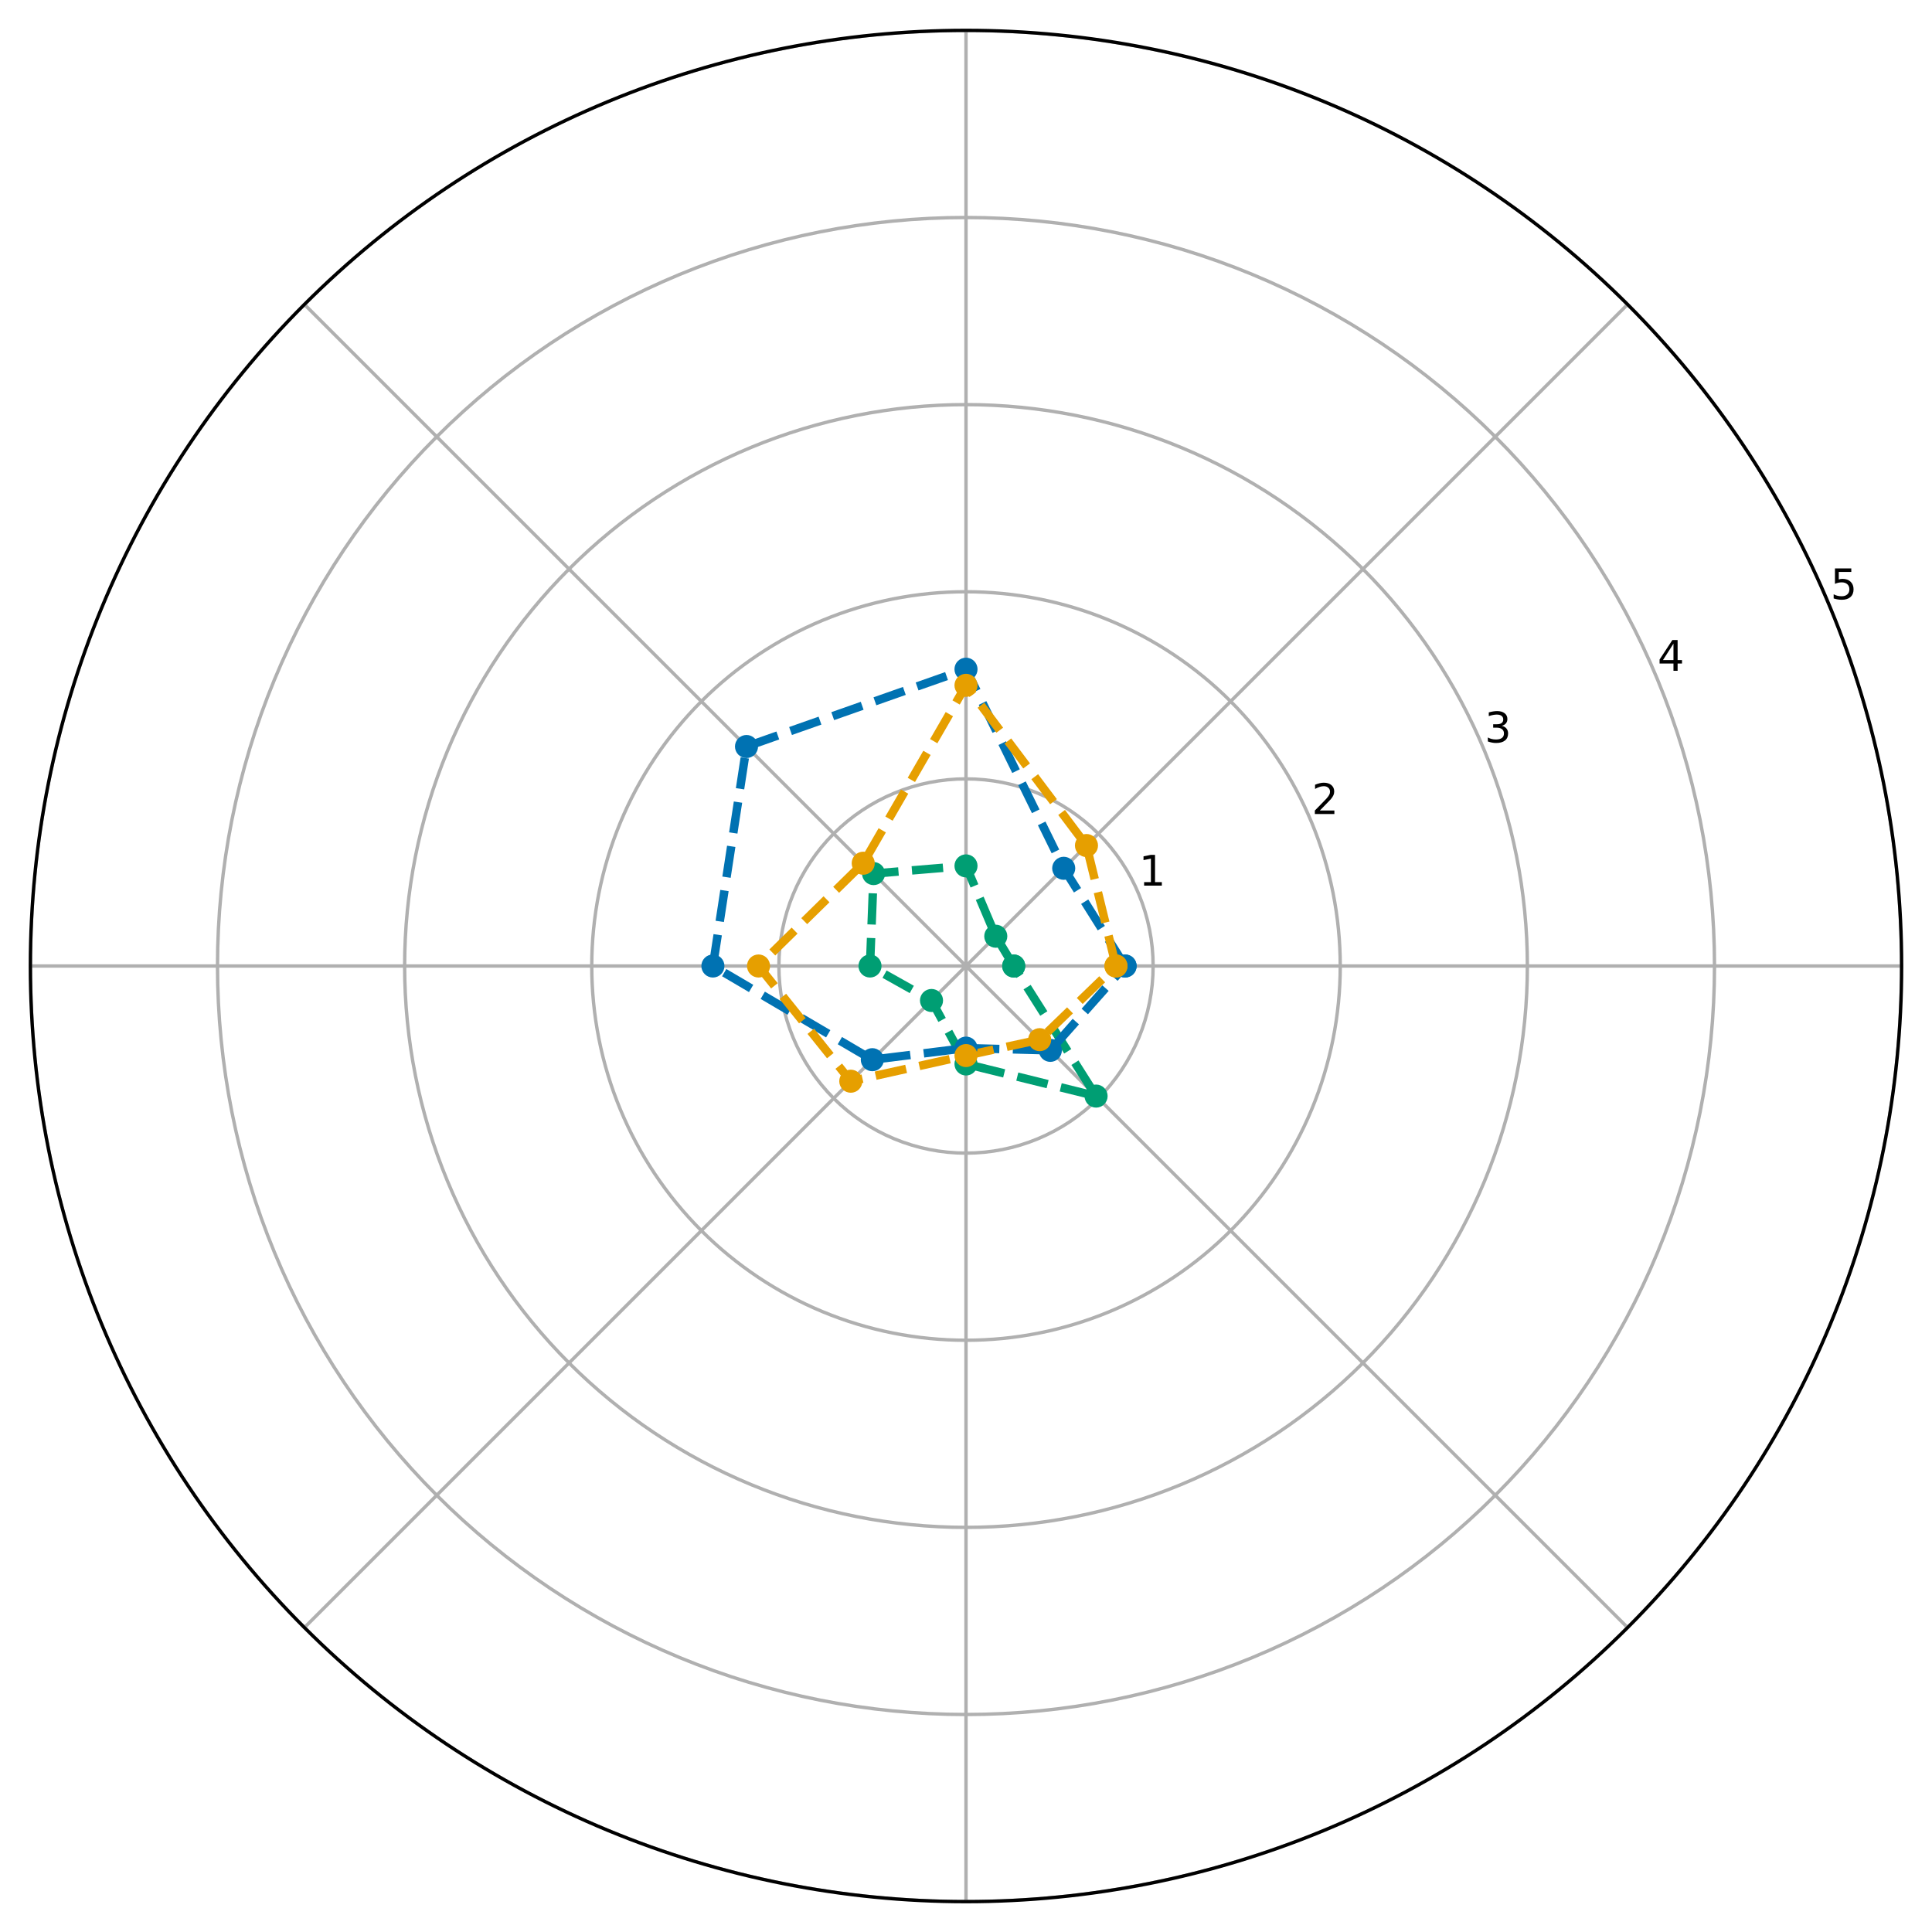
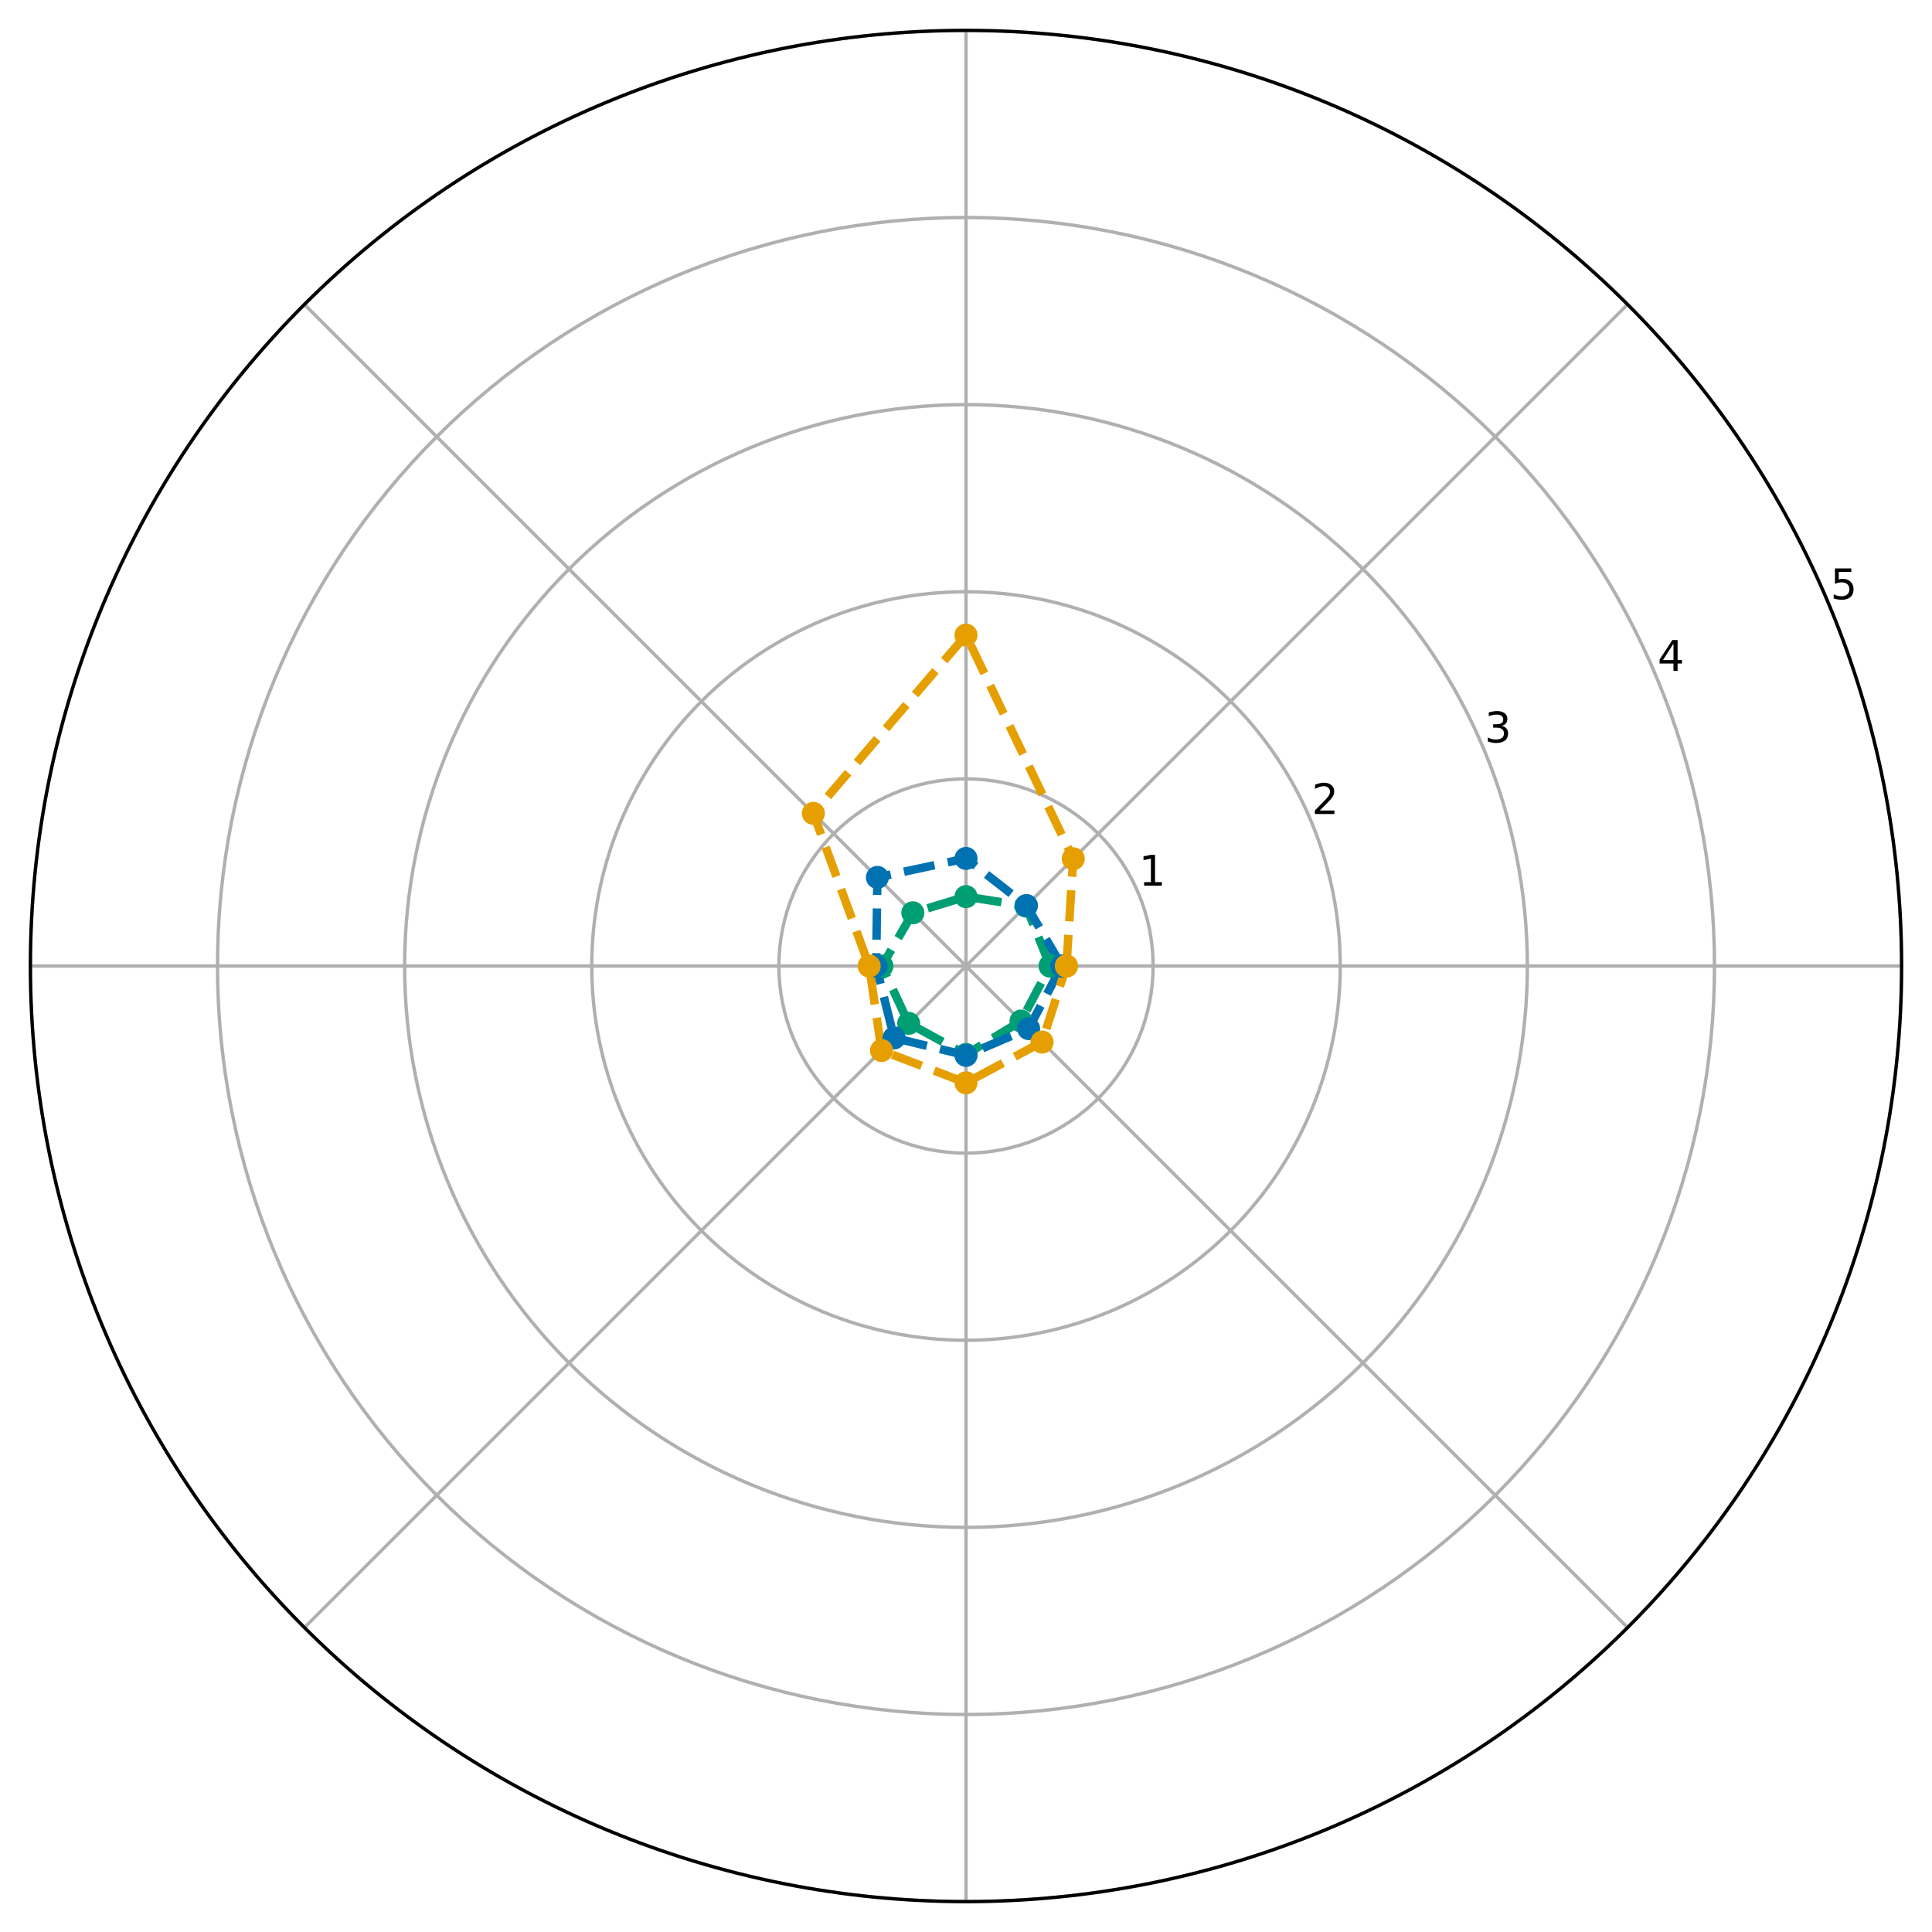
<svg xmlns="http://www.w3.org/2000/svg" xmlns:xlink="http://www.w3.org/1999/xlink" width="457.92pt" height="457.92pt" viewBox="0 0 457.92 457.92" version="1.1">
  <defs>
    <style type="text/css">*{stroke-linejoin: round; stroke-linecap: butt}</style>
  </defs>
  <g id="figure_1">
    <g id="patch_1">
      <path d="M 0 457.92  L 457.92 457.92  L 457.92 0  L 0 0  z " style="fill: #ffffff" />
    </g>
    <g id="axes_1">
      <g id="patch_2">
        <path d="M 450.72 228.96  C 450.72 199.839 444.984 171.001 433.84 144.096  C 422.695 117.192 406.36 92.744 385.768 72.152  C 365.176 51.56 340.728 35.225 313.824 24.08  C 286.919 12.936 258.081 7.2 228.96 7.2  C 199.839 7.2 171.001 12.936 144.096 24.08  C 117.192 35.225 92.744 51.56 72.152 72.152  C 51.56 92.744 35.225 117.192 24.08 144.096  C 12.936 171.001 7.2 199.839 7.2 228.96  C 7.2 258.081 12.936 286.919 24.08 313.824  C 35.225 340.728 51.56 365.176 72.152 385.768  C 92.744 406.36 117.192 422.695 144.096 433.84  C 171.001 444.984 199.839 450.72 228.96 450.72  C 258.081 450.72 286.919 444.984 313.824 433.84  C 340.728 422.695 365.176 406.36 385.768 385.768  C 406.36 365.176 422.695 340.728 433.84 313.824  C 444.984 286.919 450.72 258.081 450.72 228.96  M 228.96 228.96  C 228.96 228.96 228.96 228.96 228.96 228.96  C 228.96 228.96 228.96 228.96 228.96 228.96  C 228.96 228.96 228.96 228.96 228.96 228.96  C 228.96 228.96 228.96 228.96 228.96 228.96  C 228.96 228.96 228.96 228.96 228.96 228.96  C 228.96 228.96 228.96 228.96 228.96 228.96  C 228.96 228.96 228.96 228.96 228.96 228.96  C 228.96 228.96 228.96 228.96 228.96 228.96  C 228.96 228.96 228.96 228.96 228.96 228.96  C 228.96 228.96 228.96 228.96 228.96 228.96  C 228.96 228.96 228.96 228.96 228.96 228.96  C 228.96 228.96 228.96 228.96 228.96 228.96  C 228.96 228.96 228.96 228.96 228.96 228.96  C 228.96 228.96 228.96 228.96 228.96 228.96  C 228.96 228.96 228.96 228.96 228.96 228.96  C 228.96 228.96 228.96 228.96 228.96 228.96  z " style="fill: #ffffff" />
      </g>
      <g id="matplotlib.axis_1">
        <g id="xtick_1">
          <g id="line2d_1">
-             <path d="M 228.96 228.96  L 450.72 228.96  " clip-path="url(#p300926efbc)" style="fill: none; stroke: #b0b0b0; stroke-width: 0.8; stroke-linecap: square" />
+             <path d="M 228.96 228.96  L 450.72 228.96  " clip-path="url(#p72e71c1835)" style="fill: none; stroke: #b0b0b0; stroke-width: 0.8; stroke-linecap: square" />
          </g>
        </g>
        <g id="xtick_2">
          <g id="line2d_2">
-             <path d="M 228.96 228.96  L 385.768 72.152  " clip-path="url(#p300926efbc)" style="fill: none; stroke: #b0b0b0; stroke-width: 0.8; stroke-linecap: square" />
+             <path d="M 228.96 228.96  L 385.768 72.152  " clip-path="url(#p72e71c1835)" style="fill: none; stroke: #b0b0b0; stroke-width: 0.8; stroke-linecap: square" />
          </g>
        </g>
        <g id="xtick_3">
          <g id="line2d_3">
-             <path d="M 228.96 228.96  L 228.96 7.2  " clip-path="url(#p300926efbc)" style="fill: none; stroke: #b0b0b0; stroke-width: 0.8; stroke-linecap: square" />
+             <path d="M 228.96 228.96  L 228.96 7.2  " clip-path="url(#p72e71c1835)" style="fill: none; stroke: #b0b0b0; stroke-width: 0.8; stroke-linecap: square" />
          </g>
        </g>
        <g id="xtick_4">
          <g id="line2d_4">
-             <path d="M 228.96 228.96  L 72.152 72.152  " clip-path="url(#p300926efbc)" style="fill: none; stroke: #b0b0b0; stroke-width: 0.8; stroke-linecap: square" />
+             <path d="M 228.96 228.96  L 72.152 72.152  " clip-path="url(#p72e71c1835)" style="fill: none; stroke: #b0b0b0; stroke-width: 0.8; stroke-linecap: square" />
          </g>
        </g>
        <g id="xtick_5">
          <g id="line2d_5">
-             <path d="M 228.96 228.96  L 7.2 228.96  " clip-path="url(#p300926efbc)" style="fill: none; stroke: #b0b0b0; stroke-width: 0.8; stroke-linecap: square" />
+             <path d="M 228.96 228.96  L 7.2 228.96  " clip-path="url(#p72e71c1835)" style="fill: none; stroke: #b0b0b0; stroke-width: 0.8; stroke-linecap: square" />
          </g>
        </g>
        <g id="xtick_6">
          <g id="line2d_6">
-             <path d="M 228.96 228.96  L 72.152 385.768  " clip-path="url(#p300926efbc)" style="fill: none; stroke: #b0b0b0; stroke-width: 0.8; stroke-linecap: square" />
+             <path d="M 228.96 228.96  L 72.152 385.768  " clip-path="url(#p72e71c1835)" style="fill: none; stroke: #b0b0b0; stroke-width: 0.8; stroke-linecap: square" />
          </g>
        </g>
        <g id="xtick_7">
          <g id="line2d_7">
-             <path d="M 228.96 228.96  L 228.96 450.72  " clip-path="url(#p300926efbc)" style="fill: none; stroke: #b0b0b0; stroke-width: 0.8; stroke-linecap: square" />
+             <path d="M 228.96 228.96  L 228.96 450.72  " clip-path="url(#p72e71c1835)" style="fill: none; stroke: #b0b0b0; stroke-width: 0.8; stroke-linecap: square" />
          </g>
        </g>
        <g id="xtick_8">
          <g id="line2d_8">
-             <path d="M 228.96 228.96  L 385.768 385.768  " clip-path="url(#p300926efbc)" style="fill: none; stroke: #b0b0b0; stroke-width: 0.8; stroke-linecap: square" />
+             <path d="M 228.96 228.96  L 385.768 385.768  " clip-path="url(#p72e71c1835)" style="fill: none; stroke: #b0b0b0; stroke-width: 0.8; stroke-linecap: square" />
          </g>
        </g>
      </g>
      <g id="matplotlib.axis_2">
        <g id="ytick_1">
          <g id="line2d_9">
-             <path d="M 273.312 228.96  C 273.312 223.136 272.165 217.368 269.936 211.987  C 267.707 206.606 264.44 201.717 260.322 197.598  C 256.203 193.48 251.314 190.213 245.933 187.984  C 240.552 185.755 234.784 184.608 228.96 184.608  C 223.136 184.608 217.368 185.755 211.987 187.984  C 206.606 190.213 201.717 193.48 197.598 197.598  C 193.48 201.717 190.213 206.606 187.984 211.987  C 185.755 217.368 184.608 223.136 184.608 228.96  C 184.608 234.784 185.755 240.552 187.984 245.933  C 190.213 251.314 193.48 256.203 197.598 260.322  C 201.717 264.44 206.606 267.707 211.987 269.936  C 217.368 272.165 223.136 273.312 228.96 273.312  C 234.784 273.312 240.552 272.165 245.933 269.936  C 251.314 267.707 256.203 264.44 260.322 260.322  C 264.44 256.203 267.707 251.314 269.936 245.933  C 272.165 240.552 273.312 234.784 273.312 228.96  " clip-path="url(#p300926efbc)" style="fill: none; stroke: #b0b0b0; stroke-width: 0.8; stroke-linecap: square" />
+             <path d="M 273.312 228.96  C 273.312 223.136 272.165 217.368 269.936 211.987  C 267.707 206.606 264.44 201.717 260.322 197.598  C 256.203 193.48 251.314 190.213 245.933 187.984  C 240.552 185.755 234.784 184.608 228.96 184.608  C 223.136 184.608 217.368 185.755 211.987 187.984  C 206.606 190.213 201.717 193.48 197.598 197.598  C 193.48 201.717 190.213 206.606 187.984 211.987  C 185.755 217.368 184.608 223.136 184.608 228.96  C 184.608 234.784 185.755 240.552 187.984 245.933  C 190.213 251.314 193.48 256.203 197.598 260.322  C 201.717 264.44 206.606 267.707 211.987 269.936  C 217.368 272.165 223.136 273.312 228.96 273.312  C 234.784 273.312 240.552 272.165 245.933 269.936  C 251.314 267.707 256.203 264.44 260.322 260.322  C 264.44 256.203 267.707 251.314 269.936 245.933  C 272.165 240.552 273.312 234.784 273.312 228.96  " clip-path="url(#p72e71c1835)" style="fill: none; stroke: #b0b0b0; stroke-width: 0.8; stroke-linecap: square" />
          </g>
          <g id="text_1">
            <g transform="translate(269.9359 209.9075) scale(0.1 -0.1)">
              <defs>
                <path id="DejaVuSans-31" d="M 794 531  L 1825 531  L 1825 4091  L 703 3866  L 703 4441  L 1819 4666  L 2450 4666  L 2450 531  L 3481 531  L 3481 0  L 794 0  L 794 531  z " transform="scale(0.015625)" />
              </defs>
              <use xlink:href="#DejaVuSans-31" />
            </g>
          </g>
        </g>
        <g id="ytick_2">
          <g id="line2d_10">
-             <path d="M 317.664 228.96  C 317.664 217.311 315.369 205.776 310.912 195.014  C 306.454 184.253 299.92 174.474 291.683 166.237  C 283.446 158 273.667 151.466 262.906 147.008  C 252.144 142.551 240.609 140.256 228.96 140.256  C 217.311 140.256 205.776 142.551 195.014 147.008  C 184.253 151.466 174.474 158 166.237 166.237  C 158 174.474 151.466 184.253 147.008 195.014  C 142.551 205.776 140.256 217.311 140.256 228.96  C 140.256 240.609 142.551 252.144 147.008 262.906  C 151.466 273.667 158 283.446 166.237 291.683  C 174.474 299.92 184.253 306.454 195.014 310.912  C 205.776 315.369 217.311 317.664 228.96 317.664  C 240.609 317.664 252.144 315.369 262.906 310.912  C 273.667 306.454 283.446 299.92 291.683 291.683  C 299.92 283.446 306.454 273.667 310.912 262.906  C 315.369 252.144 317.664 240.609 317.664 228.96  " clip-path="url(#p300926efbc)" style="fill: none; stroke: #b0b0b0; stroke-width: 0.8; stroke-linecap: square" />
+             <path d="M 317.664 228.96  C 317.664 217.311 315.369 205.776 310.912 195.014  C 306.454 184.253 299.92 174.474 291.683 166.237  C 283.446 158 273.667 151.466 262.906 147.008  C 252.144 142.551 240.609 140.256 228.96 140.256  C 217.311 140.256 205.776 142.551 195.014 147.008  C 184.253 151.466 174.474 158 166.237 166.237  C 158 174.474 151.466 184.253 147.008 195.014  C 142.551 205.776 140.256 217.311 140.256 228.96  C 140.256 240.609 142.551 252.144 147.008 262.906  C 151.466 273.667 158 283.446 166.237 291.683  C 174.474 299.92 184.253 306.454 195.014 310.912  C 205.776 315.369 217.311 317.664 228.96 317.664  C 240.609 317.664 252.144 315.369 262.906 310.912  C 273.667 306.454 283.446 299.92 291.683 291.683  C 299.92 283.446 306.454 273.667 310.912 262.906  C 315.369 252.144 317.664 240.609 317.664 228.96  " clip-path="url(#p72e71c1835)" style="fill: none; stroke: #b0b0b0; stroke-width: 0.8; stroke-linecap: square" />
          </g>
          <g id="text_2">
            <g transform="translate(310.9118 192.9348) scale(0.1 -0.1)">
              <defs>
                <path id="DejaVuSans-32" d="M 1228 531  L 3431 531  L 3431 0  L 469 0  L 469 531  Q 828 903 1448 1529  Q 2069 2156 2228 2338  Q 2531 2678 2651 2914  Q 2772 3150 2772 3378  Q 2772 3750 2511 3984  Q 2250 4219 1831 4219  Q 1534 4219 1204 4116  Q 875 4013 500 3803  L 500 4441  Q 881 4594 1212 4672  Q 1544 4750 1819 4750  Q 2544 4750 2975 4387  Q 3406 4025 3406 3419  Q 3406 3131 3298 2873  Q 3191 2616 2906 2266  Q 2828 2175 2409 1742  Q 1991 1309 1228 531  z " transform="scale(0.015625)" />
              </defs>
              <use xlink:href="#DejaVuSans-32" />
            </g>
          </g>
        </g>
        <g id="ytick_3">
          <g id="line2d_11">
-             <path d="M 362.016 228.96  C 362.016 211.487 358.574 194.184 351.888 178.042  C 345.201 161.899 335.4 147.23 323.045 134.875  C 310.69 122.52 296.021 112.719 279.878 106.032  C 263.736 99.346 246.433 95.904 228.96 95.904  C 211.487 95.904 194.184 99.346 178.042 106.032  C 161.899 112.719 147.23 122.52 134.875 134.875  C 122.52 147.23 112.719 161.899 106.032 178.042  C 99.346 194.184 95.904 211.487 95.904 228.96  C 95.904 246.433 99.346 263.736 106.032 279.878  C 112.719 296.021 122.52 310.69 134.875 323.045  C 147.23 335.4 161.899 345.201 178.042 351.888  C 194.184 358.574 211.487 362.016 228.96 362.016  C 246.433 362.016 263.736 358.574 279.878 351.888  C 296.021 345.201 310.69 335.4 323.045 323.045  C 335.4 310.69 345.201 296.021 351.888 279.878  C 358.574 263.736 362.016 246.433 362.016 228.96  " clip-path="url(#p300926efbc)" style="fill: none; stroke: #b0b0b0; stroke-width: 0.8; stroke-linecap: square" />
+             <path d="M 362.016 228.96  C 362.016 211.487 358.574 194.184 351.888 178.042  C 345.201 161.899 335.4 147.23 323.045 134.875  C 310.69 122.52 296.021 112.719 279.878 106.032  C 263.736 99.346 246.433 95.904 228.96 95.904  C 211.487 95.904 194.184 99.346 178.042 106.032  C 161.899 112.719 147.23 122.52 134.875 134.875  C 122.52 147.23 112.719 161.899 106.032 178.042  C 99.346 194.184 95.904 211.487 95.904 228.96  C 95.904 246.433 99.346 263.736 106.032 279.878  C 112.719 296.021 122.52 310.69 134.875 323.045  C 147.23 335.4 161.899 345.201 178.042 351.888  C 194.184 358.574 211.487 362.016 228.96 362.016  C 246.433 362.016 263.736 358.574 279.878 351.888  C 296.021 345.201 310.69 335.4 323.045 323.045  C 335.4 310.69 345.201 296.021 351.888 279.878  C 358.574 263.736 362.016 246.433 362.016 228.96  " clip-path="url(#p72e71c1835)" style="fill: none; stroke: #b0b0b0; stroke-width: 0.8; stroke-linecap: square" />
          </g>
          <g id="text_3">
            <g transform="translate(351.8877 175.962) scale(0.1 -0.1)">
              <defs>
                <path id="DejaVuSans-33" d="M 2597 2516  Q 3050 2419 3304 2112  Q 3559 1806 3559 1356  Q 3559 666 3084 287  Q 2609 -91 1734 -91  Q 1441 -91 1130 -33  Q 819 25 488 141  L 488 750  Q 750 597 1062 519  Q 1375 441 1716 441  Q 2309 441 2620 675  Q 2931 909 2931 1356  Q 2931 1769 2642 2001  Q 2353 2234 1838 2234  L 1294 2234  L 1294 2753  L 1863 2753  Q 2328 2753 2575 2939  Q 2822 3125 2822 3475  Q 2822 3834 2567 4026  Q 2313 4219 1838 4219  Q 1578 4219 1281 4162  Q 984 4106 628 3988  L 628 4550  Q 988 4650 1302 4700  Q 1616 4750 1894 4750  Q 2613 4750 3031 4423  Q 3450 4097 3450 3541  Q 3450 3153 3228 2886  Q 3006 2619 2597 2516  z " transform="scale(0.015625)" />
              </defs>
              <use xlink:href="#DejaVuSans-33" />
            </g>
          </g>
        </g>
        <g id="ytick_4">
          <g id="line2d_12">
-             <path d="M 406.368 228.96  C 406.368 205.663 401.779 182.593 392.864 161.069  C 383.948 139.545 370.88 119.987 354.406 103.514  C 337.933 87.04 318.375 73.972 296.851 65.056  C 275.327 56.141 252.257 51.552 228.96 51.552  C 205.663 51.552 182.593 56.141 161.069 65.056  C 139.545 73.972 119.987 87.04 103.514 103.514  C 87.04 119.987 73.972 139.545 65.056 161.069  C 56.141 182.593 51.552 205.663 51.552 228.96  C 51.552 252.257 56.141 275.327 65.056 296.851  C 73.972 318.375 87.04 337.933 103.514 354.406  C 119.987 370.88 139.545 383.948 161.069 392.864  C 182.593 401.779 205.663 406.368 228.96 406.368  C 252.257 406.368 275.327 401.779 296.851 392.864  C 318.375 383.948 337.933 370.88 354.406 354.406  C 370.88 337.933 383.948 318.375 392.864 296.851  C 401.779 275.327 406.368 252.257 406.368 228.96  " clip-path="url(#p300926efbc)" style="fill: none; stroke: #b0b0b0; stroke-width: 0.8; stroke-linecap: square" />
+             <path d="M 406.368 228.96  C 406.368 205.663 401.779 182.593 392.864 161.069  C 383.948 139.545 370.88 119.987 354.406 103.514  C 337.933 87.04 318.375 73.972 296.851 65.056  C 275.327 56.141 252.257 51.552 228.96 51.552  C 205.663 51.552 182.593 56.141 161.069 65.056  C 139.545 73.972 119.987 87.04 103.514 103.514  C 87.04 119.987 73.972 139.545 65.056 161.069  C 56.141 182.593 51.552 205.663 51.552 228.96  C 51.552 252.257 56.141 275.327 65.056 296.851  C 73.972 318.375 87.04 337.933 103.514 354.406  C 119.987 370.88 139.545 383.948 161.069 392.864  C 182.593 401.779 205.663 406.368 228.96 406.368  C 252.257 406.368 275.327 401.779 296.851 392.864  C 318.375 383.948 337.933 370.88 354.406 354.406  C 370.88 337.933 383.948 318.375 392.864 296.851  C 401.779 275.327 406.368 252.257 406.368 228.96  " clip-path="url(#p72e71c1835)" style="fill: none; stroke: #b0b0b0; stroke-width: 0.8; stroke-linecap: square" />
          </g>
          <g id="text_4">
            <g transform="translate(392.8636 158.9892) scale(0.1 -0.1)">
              <defs>
                <path id="DejaVuSans-34" d="M 2419 4116  L 825 1625  L 2419 1625  L 2419 4116  z M 2253 4666  L 3047 4666  L 3047 1625  L 3713 1625  L 3713 1100  L 3047 1100  L 3047 0  L 2419 0  L 2419 1100  L 313 1100  L 313 1709  L 2253 4666  z " transform="scale(0.015625)" />
              </defs>
              <use xlink:href="#DejaVuSans-34" />
            </g>
          </g>
        </g>
        <g id="ytick_5">
          <g id="line2d_13">
-             <path d="M 450.72 228.96  C 450.72 199.839 444.984 171.001 433.84 144.096  C 422.695 117.192 406.36 92.744 385.768 72.152  C 365.176 51.56 340.728 35.225 313.824 24.08  C 286.919 12.936 258.081 7.2 228.96 7.2  C 199.839 7.2 171.001 12.936 144.096 24.08  C 117.192 35.225 92.744 51.56 72.152 72.152  C 51.56 92.744 35.225 117.192 24.08 144.096  C 12.936 171.001 7.2 199.839 7.2 228.96  C 7.2 258.081 12.936 286.919 24.08 313.824  C 35.225 340.728 51.56 365.176 72.152 385.768  C 92.744 406.36 117.192 422.695 144.096 433.84  C 171.001 444.984 199.839 450.72 228.96 450.72  C 258.081 450.72 286.919 444.984 313.824 433.84  C 340.728 422.695 365.176 406.36 385.768 385.768  C 406.36 365.176 422.695 340.728 433.84 313.824  C 444.984 286.919 450.72 258.081 450.72 228.96  " clip-path="url(#p300926efbc)" style="fill: none; stroke: #b0b0b0; stroke-width: 0.8; stroke-linecap: square" />
+             <path d="M 450.72 228.96  C 450.72 199.839 444.984 171.001 433.84 144.096  C 422.695 117.192 406.36 92.744 385.768 72.152  C 365.176 51.56 340.728 35.225 313.824 24.08  C 286.919 12.936 258.081 7.2 228.96 7.2  C 199.839 7.2 171.001 12.936 144.096 24.08  C 117.192 35.225 92.744 51.56 72.152 72.152  C 51.56 92.744 35.225 117.192 24.08 144.096  C 12.936 171.001 7.2 199.839 7.2 228.96  C 7.2 258.081 12.936 286.919 24.08 313.824  C 35.225 340.728 51.56 365.176 72.152 385.768  C 92.744 406.36 117.192 422.695 144.096 433.84  C 171.001 444.984 199.839 450.72 228.96 450.72  C 258.081 450.72 286.919 444.984 313.824 433.84  C 340.728 422.695 365.176 406.36 385.768 385.768  C 406.36 365.176 422.695 340.728 433.84 313.824  C 444.984 286.919 450.72 258.081 450.72 228.96  " clip-path="url(#p72e71c1835)" style="fill: none; stroke: #b0b0b0; stroke-width: 0.8; stroke-linecap: square" />
          </g>
          <g id="text_5">
            <g transform="translate(433.8395 142.0164) scale(0.1 -0.1)">
              <defs>
                <path id="DejaVuSans-35" d="M 691 4666  L 3169 4666  L 3169 4134  L 1269 4134  L 1269 2991  Q 1406 3038 1543 3061  Q 1681 3084 1819 3084  Q 2600 3084 3056 2656  Q 3513 2228 3513 1497  Q 3513 744 3044 326  Q 2575 -91 1722 -91  Q 1428 -91 1123 -41  Q 819 9 494 109  L 494 744  Q 775 591 1075 516  Q 1375 441 1709 441  Q 2250 441 2565 725  Q 2881 1009 2881 1497  Q 2881 1984 2565 2268  Q 2250 2553 1709 2553  Q 1456 2553 1204 2497  Q 953 2441 691 2322  L 691 4666  z " transform="scale(0.015625)" />
              </defs>
              <use xlink:href="#DejaVuSans-35" />
            </g>
          </g>
        </g>
      </g>
      <g id="line2d_14">
-         <path d="M 240.273 228.96  L 236.018 221.902  L 228.96 205.234  L 207.056 207.056  L 206.206 228.96  L 220.785 237.135  L 228.96 252.179  L 259.792 259.792  L 240.273 228.96  " clip-path="url(#p300926efbc)" style="fill: none; stroke-dasharray: 7.4,3.2; stroke-dashoffset: 0; stroke: #009e73; stroke-width: 2" />
+         <path d="M 248.902 228.96  L 243.167 214.753  L 228.96 212.516  L 216.357 216.357  L 209.036 228.96  L 215.372 242.548  L 228.96 249.938  L 242.008 242.008  L 248.902 228.96  " clip-path="url(#p72e71c1835)" style="fill: none; stroke-dasharray: 7.4,3.2; stroke-dashoffset: 0; stroke: #009e73; stroke-width: 2" />
      </g>
      <g id="line2d_15">
-         <path d="M 266.67 228.96  L 252.12 205.8  L 228.96 158.617  L 176.937 176.937  L 168.973 228.96  L 206.755 251.165  L 228.96 248.422  L 248.952 248.952  L 266.67 228.96  " clip-path="url(#p300926efbc)" style="fill: none; stroke-dasharray: 7.4,3.2; stroke-dashoffset: 0; stroke: #0072b2; stroke-width: 2" />
+         <path d="M 251.676 228.96  L 243.284 214.636  L 228.96 203.465  L 207.961 207.961  L 207.661 228.96  L 211.919 246.001  L 228.96 250.138  L 243.798 243.798  L 251.676 228.96  " clip-path="url(#p72e71c1835)" style="fill: none; stroke-dasharray: 7.4,3.2; stroke-dashoffset: 0; stroke: #0072b2; stroke-width: 2" />
      </g>
      <g id="line2d_16">
-         <path d="M 264.503 228.96  L 257.514 200.406  L 228.96 162.433  L 204.6 204.6  L 179.786 228.96  L 201.654 256.266  L 228.96 250.189  L 246.42 246.42  L 264.503 228.96  " clip-path="url(#p300926efbc)" style="fill: none; stroke-dasharray: 7.4,3.2; stroke-dashoffset: 0; stroke: #e69f00; stroke-width: 2" />
+         <path d="M 252.768 228.96  L 254.376 203.544  L 228.96 150.534  L 192.781 192.781  L 206.01 228.96  L 208.935 248.985  L 228.96 256.653  L 246.987 246.987  L 252.768 228.96  " clip-path="url(#p72e71c1835)" style="fill: none; stroke-dasharray: 7.4,3.2; stroke-dashoffset: 0; stroke: #e69f00; stroke-width: 2" />
      </g>
      <g id="patch_3">
        <path d="M 450.72 228.96  C 450.72 199.839 444.984 171.001 433.84 144.096  C 422.695 117.192 406.36 92.744 385.768 72.152  C 365.176 51.56 340.728 35.225 313.824 24.08  C 286.919 12.936 258.081 7.2 228.96 7.2  C 199.839 7.2 171.001 12.936 144.096 24.08  C 117.192 35.225 92.744 51.56 72.152 72.152  C 51.56 92.744 35.225 117.192 24.08 144.096  C 12.936 171.001 7.2 199.839 7.2 228.96  C 7.2 258.081 12.936 286.919 24.08 313.824  C 35.225 340.728 51.56 365.176 72.152 385.768  C 92.744 406.36 117.192 422.695 144.096 433.84  C 171.001 444.984 199.839 450.72 228.96 450.72  C 258.081 450.72 286.919 444.984 313.824 433.84  C 340.728 422.695 365.176 406.36 385.768 385.768  C 406.36 365.176 422.695 340.728 433.84 313.824  C 444.984 286.919 450.72 258.081 450.72 228.96  " style="fill: none; stroke: #000000; stroke-width: 0.8; stroke-linejoin: miter; stroke-linecap: square" />
      </g>
      <g id="PathCollection_1">
        <defs>
-           <path id="mdd329810a6" d="M 0 2.236  C 0.593 2.236 1.162 2 1.581 1.581  C 2 1.162 2.236 0.593 2.236 0  C 2.236 -0.593 2 -1.162 1.581 -1.581  C 1.162 -2 0.593 -2.236 0 -2.236  C -0.593 -2.236 -1.162 -2 -1.581 -1.581  C -2 -1.162 -2.236 -0.593 -2.236 0  C -2.236 0.593 -2 1.162 -1.581 1.581  C -1.162 2 -0.593 2.236 0 2.236  z " style="stroke: #009e73" />
+           <path id="m8dbe7d7dc0" d="M 0 2.236  C 0.593 2.236 1.162 2 1.581 1.581  C 2 1.162 2.236 0.593 2.236 0  C 2.236 -0.593 2 -1.162 1.581 -1.581  C 1.162 -2 0.593 -2.236 0 -2.236  C -0.593 -2.236 -1.162 -2 -1.581 -1.581  C -2 -1.162 -2.236 -0.593 -2.236 0  C -2.236 0.593 -2 1.162 -1.581 1.581  C -1.162 2 -0.593 2.236 0 2.236  z " style="stroke: #009e73" />
        </defs>
-         <g clip-path="url(#p300926efbc)">
-           <use xlink:href="#mdd329810a6" x="240.273" y="228.96" style="fill: #009e73; stroke: #009e73" />
-           <use xlink:href="#mdd329810a6" x="236.018" y="221.902" style="fill: #009e73; stroke: #009e73" />
-           <use xlink:href="#mdd329810a6" x="228.96" y="205.234" style="fill: #009e73; stroke: #009e73" />
-           <use xlink:href="#mdd329810a6" x="207.056" y="207.056" style="fill: #009e73; stroke: #009e73" />
-           <use xlink:href="#mdd329810a6" x="206.206" y="228.96" style="fill: #009e73; stroke: #009e73" />
-           <use xlink:href="#mdd329810a6" x="220.785" y="237.135" style="fill: #009e73; stroke: #009e73" />
-           <use xlink:href="#mdd329810a6" x="228.96" y="252.179" style="fill: #009e73; stroke: #009e73" />
-           <use xlink:href="#mdd329810a6" x="259.792" y="259.792" style="fill: #009e73; stroke: #009e73" />
-           <use xlink:href="#mdd329810a6" x="240.273" y="228.96" style="fill: #009e73; stroke: #009e73" />
+         <g clip-path="url(#p72e71c1835)">
+           <use xlink:href="#m8dbe7d7dc0" x="248.902" y="228.96" style="fill: #009e73; stroke: #009e73" />
+           <use xlink:href="#m8dbe7d7dc0" x="243.167" y="214.753" style="fill: #009e73; stroke: #009e73" />
+           <use xlink:href="#m8dbe7d7dc0" x="228.96" y="212.516" style="fill: #009e73; stroke: #009e73" />
+           <use xlink:href="#m8dbe7d7dc0" x="216.357" y="216.357" style="fill: #009e73; stroke: #009e73" />
+           <use xlink:href="#m8dbe7d7dc0" x="209.036" y="228.96" style="fill: #009e73; stroke: #009e73" />
+           <use xlink:href="#m8dbe7d7dc0" x="215.372" y="242.548" style="fill: #009e73; stroke: #009e73" />
+           <use xlink:href="#m8dbe7d7dc0" x="228.96" y="249.938" style="fill: #009e73; stroke: #009e73" />
+           <use xlink:href="#m8dbe7d7dc0" x="242.008" y="242.008" style="fill: #009e73; stroke: #009e73" />
+           <use xlink:href="#m8dbe7d7dc0" x="248.902" y="228.96" style="fill: #009e73; stroke: #009e73" />
        </g>
      </g>
      <g id="PathCollection_2">
        <defs>
-           <path id="med53639908" d="M 0 2.236  C 0.593 2.236 1.162 2 1.581 1.581  C 2 1.162 2.236 0.593 2.236 0  C 2.236 -0.593 2 -1.162 1.581 -1.581  C 1.162 -2 0.593 -2.236 0 -2.236  C -0.593 -2.236 -1.162 -2 -1.581 -1.581  C -2 -1.162 -2.236 -0.593 -2.236 0  C -2.236 0.593 -2 1.162 -1.581 1.581  C -1.162 2 -0.593 2.236 0 2.236  z " style="stroke: #0072b2" />
+           <path id="m13f0a07416" d="M 0 2.236  C 0.593 2.236 1.162 2 1.581 1.581  C 2 1.162 2.236 0.593 2.236 0  C 2.236 -0.593 2 -1.162 1.581 -1.581  C 1.162 -2 0.593 -2.236 0 -2.236  C -0.593 -2.236 -1.162 -2 -1.581 -1.581  C -2 -1.162 -2.236 -0.593 -2.236 0  C -2.236 0.593 -2 1.162 -1.581 1.581  C -1.162 2 -0.593 2.236 0 2.236  z " style="stroke: #0072b2" />
        </defs>
-         <g clip-path="url(#p300926efbc)">
-           <use xlink:href="#med53639908" x="266.67" y="228.96" style="fill: #0072b2; stroke: #0072b2" />
-           <use xlink:href="#med53639908" x="252.12" y="205.8" style="fill: #0072b2; stroke: #0072b2" />
-           <use xlink:href="#med53639908" x="228.96" y="158.617" style="fill: #0072b2; stroke: #0072b2" />
-           <use xlink:href="#med53639908" x="176.937" y="176.937" style="fill: #0072b2; stroke: #0072b2" />
-           <use xlink:href="#med53639908" x="168.973" y="228.96" style="fill: #0072b2; stroke: #0072b2" />
-           <use xlink:href="#med53639908" x="206.755" y="251.165" style="fill: #0072b2; stroke: #0072b2" />
-           <use xlink:href="#med53639908" x="228.96" y="248.422" style="fill: #0072b2; stroke: #0072b2" />
-           <use xlink:href="#med53639908" x="248.952" y="248.952" style="fill: #0072b2; stroke: #0072b2" />
-           <use xlink:href="#med53639908" x="266.67" y="228.96" style="fill: #0072b2; stroke: #0072b2" />
+         <g clip-path="url(#p72e71c1835)">
+           <use xlink:href="#m13f0a07416" x="251.676" y="228.96" style="fill: #0072b2; stroke: #0072b2" />
+           <use xlink:href="#m13f0a07416" x="243.284" y="214.636" style="fill: #0072b2; stroke: #0072b2" />
+           <use xlink:href="#m13f0a07416" x="228.96" y="203.465" style="fill: #0072b2; stroke: #0072b2" />
+           <use xlink:href="#m13f0a07416" x="207.961" y="207.961" style="fill: #0072b2; stroke: #0072b2" />
+           <use xlink:href="#m13f0a07416" x="207.661" y="228.96" style="fill: #0072b2; stroke: #0072b2" />
+           <use xlink:href="#m13f0a07416" x="211.919" y="246.001" style="fill: #0072b2; stroke: #0072b2" />
+           <use xlink:href="#m13f0a07416" x="228.96" y="250.138" style="fill: #0072b2; stroke: #0072b2" />
+           <use xlink:href="#m13f0a07416" x="243.798" y="243.798" style="fill: #0072b2; stroke: #0072b2" />
+           <use xlink:href="#m13f0a07416" x="251.676" y="228.96" style="fill: #0072b2; stroke: #0072b2" />
        </g>
      </g>
      <g id="PathCollection_3">
        <defs>
-           <path id="m994e41d028" d="M 0 2.236  C 0.593 2.236 1.162 2 1.581 1.581  C 2 1.162 2.236 0.593 2.236 0  C 2.236 -0.593 2 -1.162 1.581 -1.581  C 1.162 -2 0.593 -2.236 0 -2.236  C -0.593 -2.236 -1.162 -2 -1.581 -1.581  C -2 -1.162 -2.236 -0.593 -2.236 0  C -2.236 0.593 -2 1.162 -1.581 1.581  C -1.162 2 -0.593 2.236 0 2.236  z " style="stroke: #e69f00" />
+           <path id="md8ff69f1bc" d="M 0 2.236  C 0.593 2.236 1.162 2 1.581 1.581  C 2 1.162 2.236 0.593 2.236 0  C 2.236 -0.593 2 -1.162 1.581 -1.581  C 1.162 -2 0.593 -2.236 0 -2.236  C -0.593 -2.236 -1.162 -2 -1.581 -1.581  C -2 -1.162 -2.236 -0.593 -2.236 0  C -2.236 0.593 -2 1.162 -1.581 1.581  C -1.162 2 -0.593 2.236 0 2.236  z " style="stroke: #e69f00" />
        </defs>
-         <g clip-path="url(#p300926efbc)">
-           <use xlink:href="#m994e41d028" x="264.503" y="228.96" style="fill: #e69f00; stroke: #e69f00" />
-           <use xlink:href="#m994e41d028" x="257.514" y="200.406" style="fill: #e69f00; stroke: #e69f00" />
-           <use xlink:href="#m994e41d028" x="228.96" y="162.433" style="fill: #e69f00; stroke: #e69f00" />
-           <use xlink:href="#m994e41d028" x="204.6" y="204.6" style="fill: #e69f00; stroke: #e69f00" />
-           <use xlink:href="#m994e41d028" x="179.786" y="228.96" style="fill: #e69f00; stroke: #e69f00" />
-           <use xlink:href="#m994e41d028" x="201.654" y="256.266" style="fill: #e69f00; stroke: #e69f00" />
-           <use xlink:href="#m994e41d028" x="228.96" y="250.189" style="fill: #e69f00; stroke: #e69f00" />
-           <use xlink:href="#m994e41d028" x="246.42" y="246.42" style="fill: #e69f00; stroke: #e69f00" />
-           <use xlink:href="#m994e41d028" x="264.503" y="228.96" style="fill: #e69f00; stroke: #e69f00" />
+         <g clip-path="url(#p72e71c1835)">
+           <use xlink:href="#md8ff69f1bc" x="252.768" y="228.96" style="fill: #e69f00; stroke: #e69f00" />
+           <use xlink:href="#md8ff69f1bc" x="254.376" y="203.544" style="fill: #e69f00; stroke: #e69f00" />
+           <use xlink:href="#md8ff69f1bc" x="228.96" y="150.534" style="fill: #e69f00; stroke: #e69f00" />
+           <use xlink:href="#md8ff69f1bc" x="192.781" y="192.781" style="fill: #e69f00; stroke: #e69f00" />
+           <use xlink:href="#md8ff69f1bc" x="206.01" y="228.96" style="fill: #e69f00; stroke: #e69f00" />
+           <use xlink:href="#md8ff69f1bc" x="208.935" y="248.985" style="fill: #e69f00; stroke: #e69f00" />
+           <use xlink:href="#md8ff69f1bc" x="228.96" y="256.653" style="fill: #e69f00; stroke: #e69f00" />
+           <use xlink:href="#md8ff69f1bc" x="246.987" y="246.987" style="fill: #e69f00; stroke: #e69f00" />
+           <use xlink:href="#md8ff69f1bc" x="252.768" y="228.96" style="fill: #e69f00; stroke: #e69f00" />
        </g>
      </g>
    </g>
  </g>
  <defs>
-     <clipPath id="p300926efbc">
+     <clipPath id="p72e71c1835">
      <path d="M 450.72 228.96  C 450.72 199.839 444.984 171.001 433.84 144.096  C 422.695 117.192 406.36 92.744 385.768 72.152  C 365.176 51.56 340.728 35.225 313.824 24.08  C 286.919 12.936 258.081 7.2 228.96 7.2  C 199.839 7.2 171.001 12.936 144.096 24.08  C 117.192 35.225 92.744 51.56 72.152 72.152  C 51.56 92.744 35.225 117.192 24.08 144.096  C 12.936 171.001 7.2 199.839 7.2 228.96  C 7.2 258.081 12.936 286.919 24.08 313.824  C 35.225 340.728 51.56 365.176 72.152 385.768  C 92.744 406.36 117.192 422.695 144.096 433.84  C 171.001 444.984 199.839 450.72 228.96 450.72  C 258.081 450.72 286.919 444.984 313.824 433.84  C 340.728 422.695 365.176 406.36 385.768 385.768  C 406.36 365.176 422.695 340.728 433.84 313.824  C 444.984 286.919 450.72 258.081 450.72 228.96  M 228.96 228.96  C 228.96 228.96 228.96 228.96 228.96 228.96  C 228.96 228.96 228.96 228.96 228.96 228.96  C 228.96 228.96 228.96 228.96 228.96 228.96  C 228.96 228.96 228.96 228.96 228.96 228.96  C 228.96 228.96 228.96 228.96 228.96 228.96  C 228.96 228.96 228.96 228.96 228.96 228.96  C 228.96 228.96 228.96 228.96 228.96 228.96  C 228.96 228.96 228.96 228.96 228.96 228.96  C 228.96 228.96 228.96 228.96 228.96 228.96  C 228.96 228.96 228.96 228.96 228.96 228.96  C 228.96 228.96 228.96 228.96 228.96 228.96  C 228.96 228.96 228.96 228.96 228.96 228.96  C 228.96 228.96 228.96 228.96 228.96 228.96  C 228.96 228.96 228.96 228.96 228.96 228.96  C 228.96 228.96 228.96 228.96 228.96 228.96  C 228.96 228.96 228.96 228.96 228.96 228.96  z " />
    </clipPath>
  </defs>
</svg>
